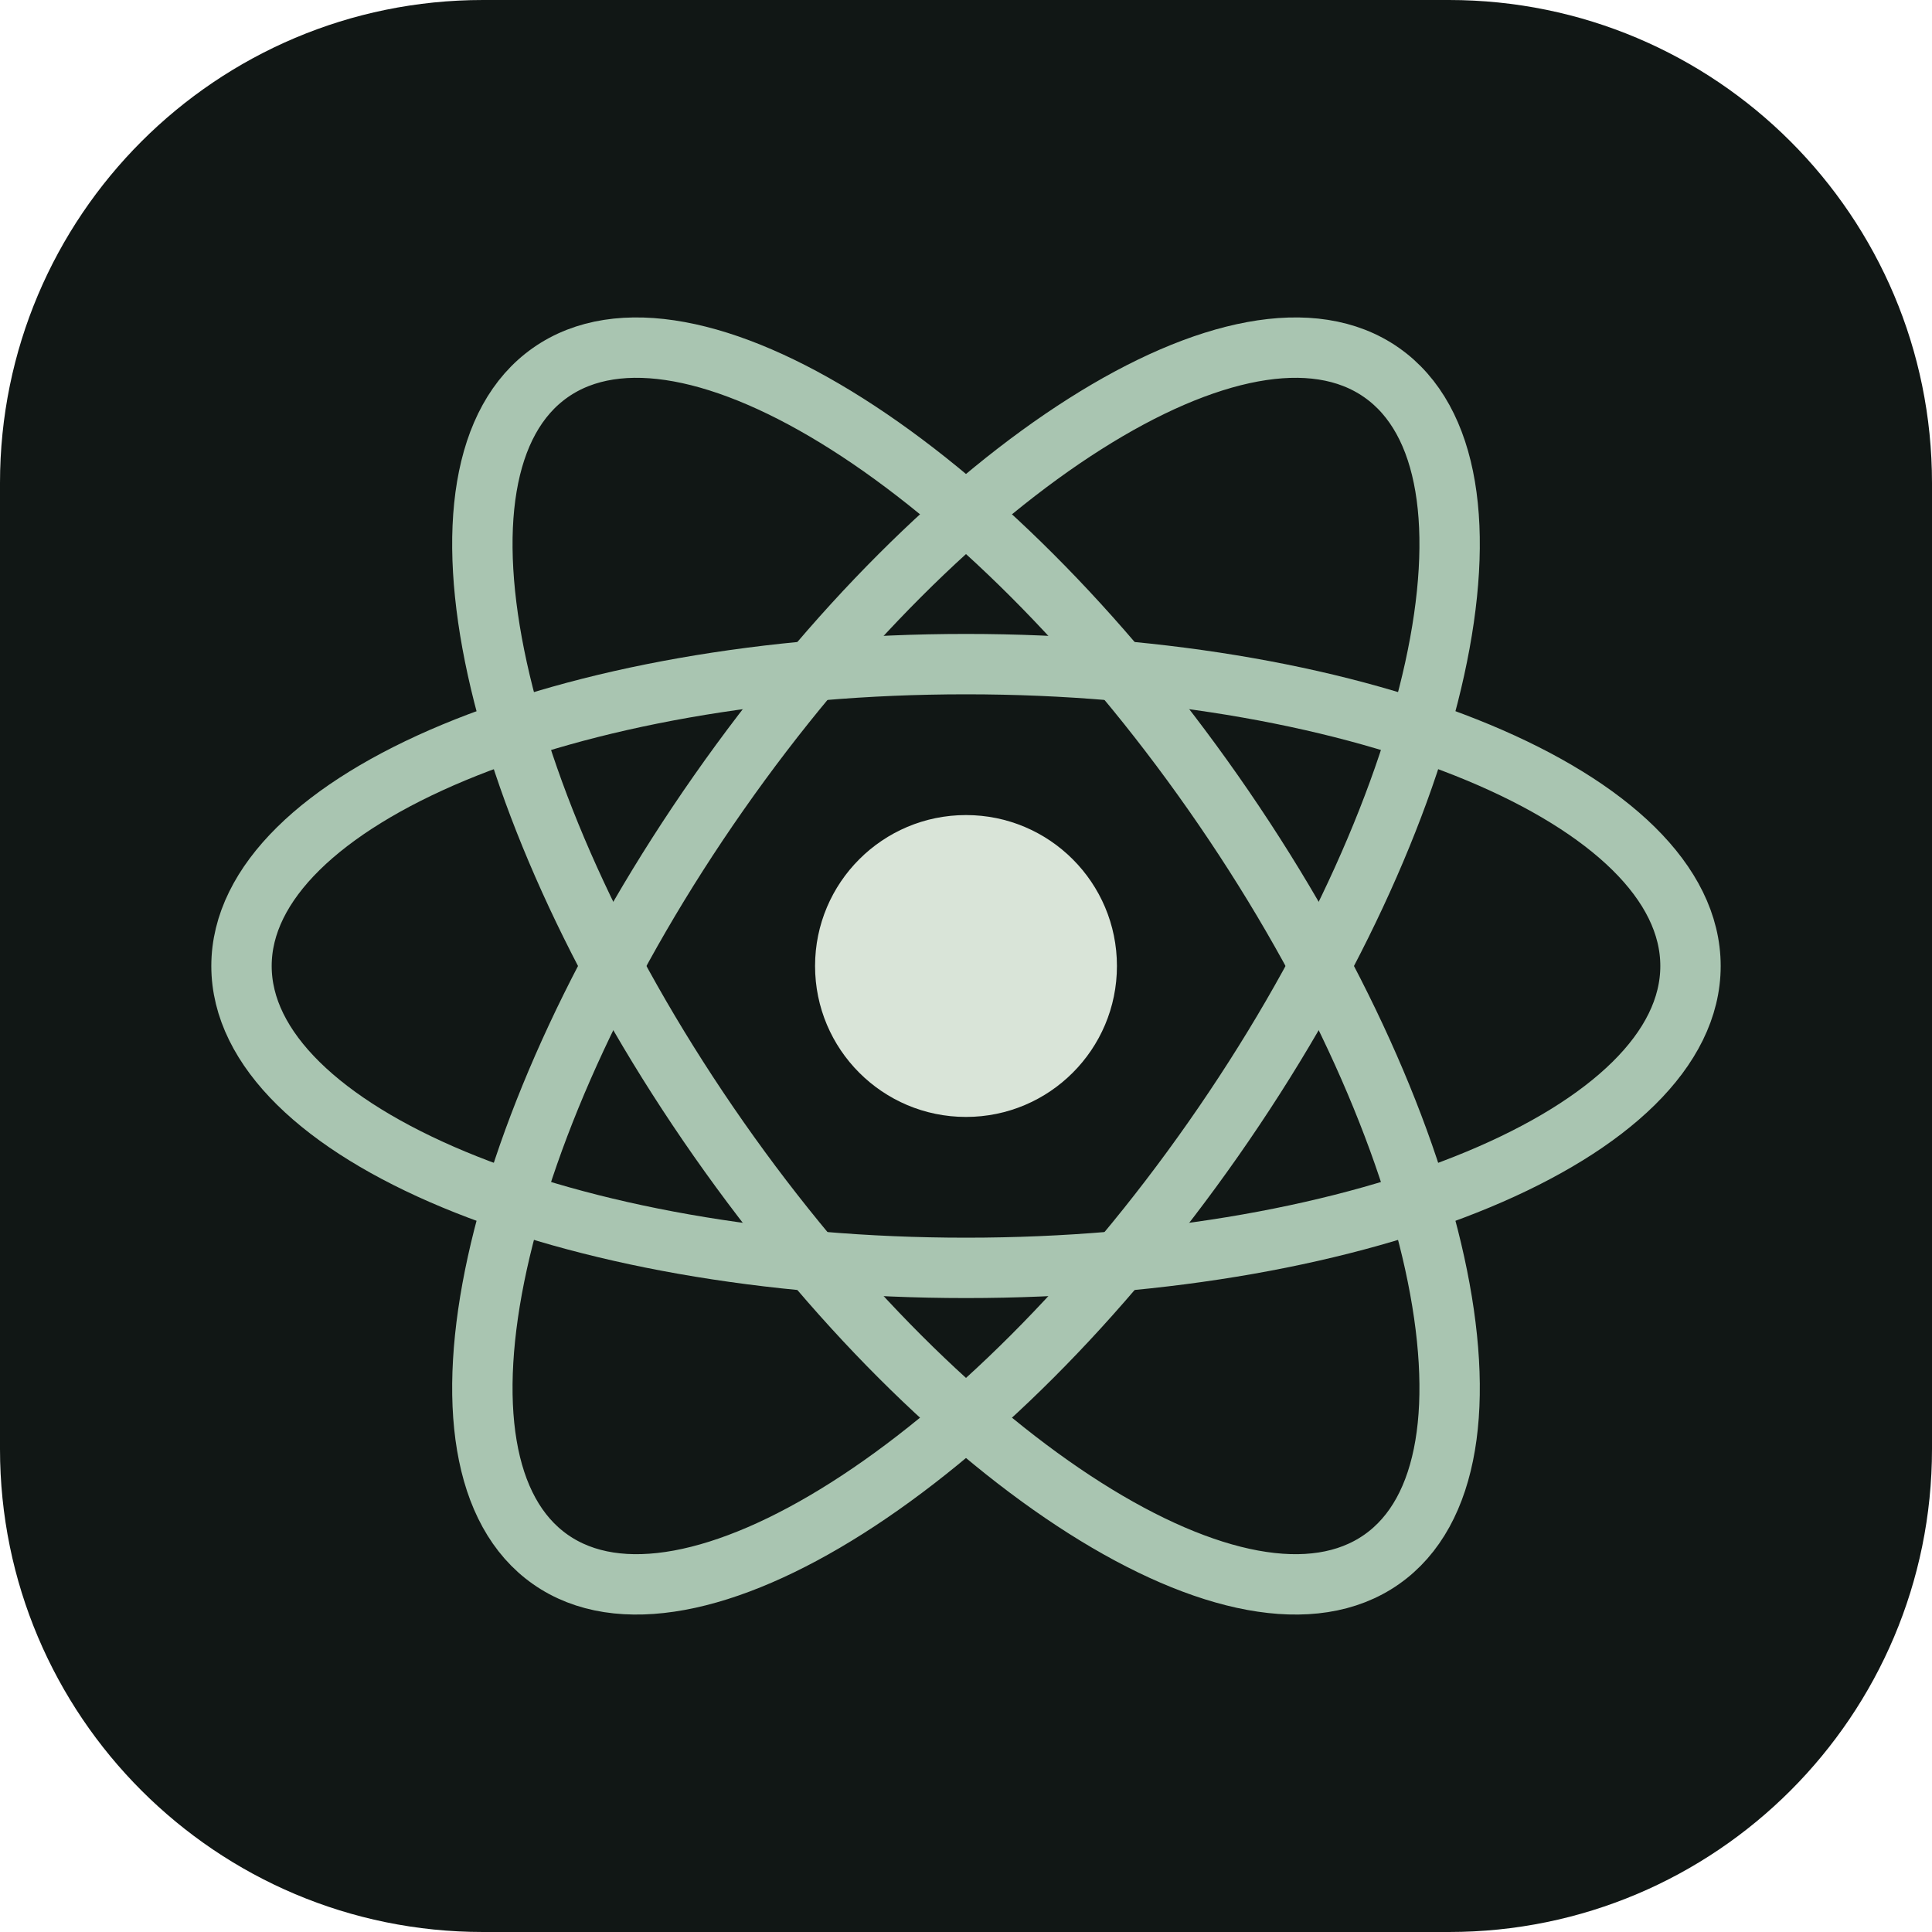
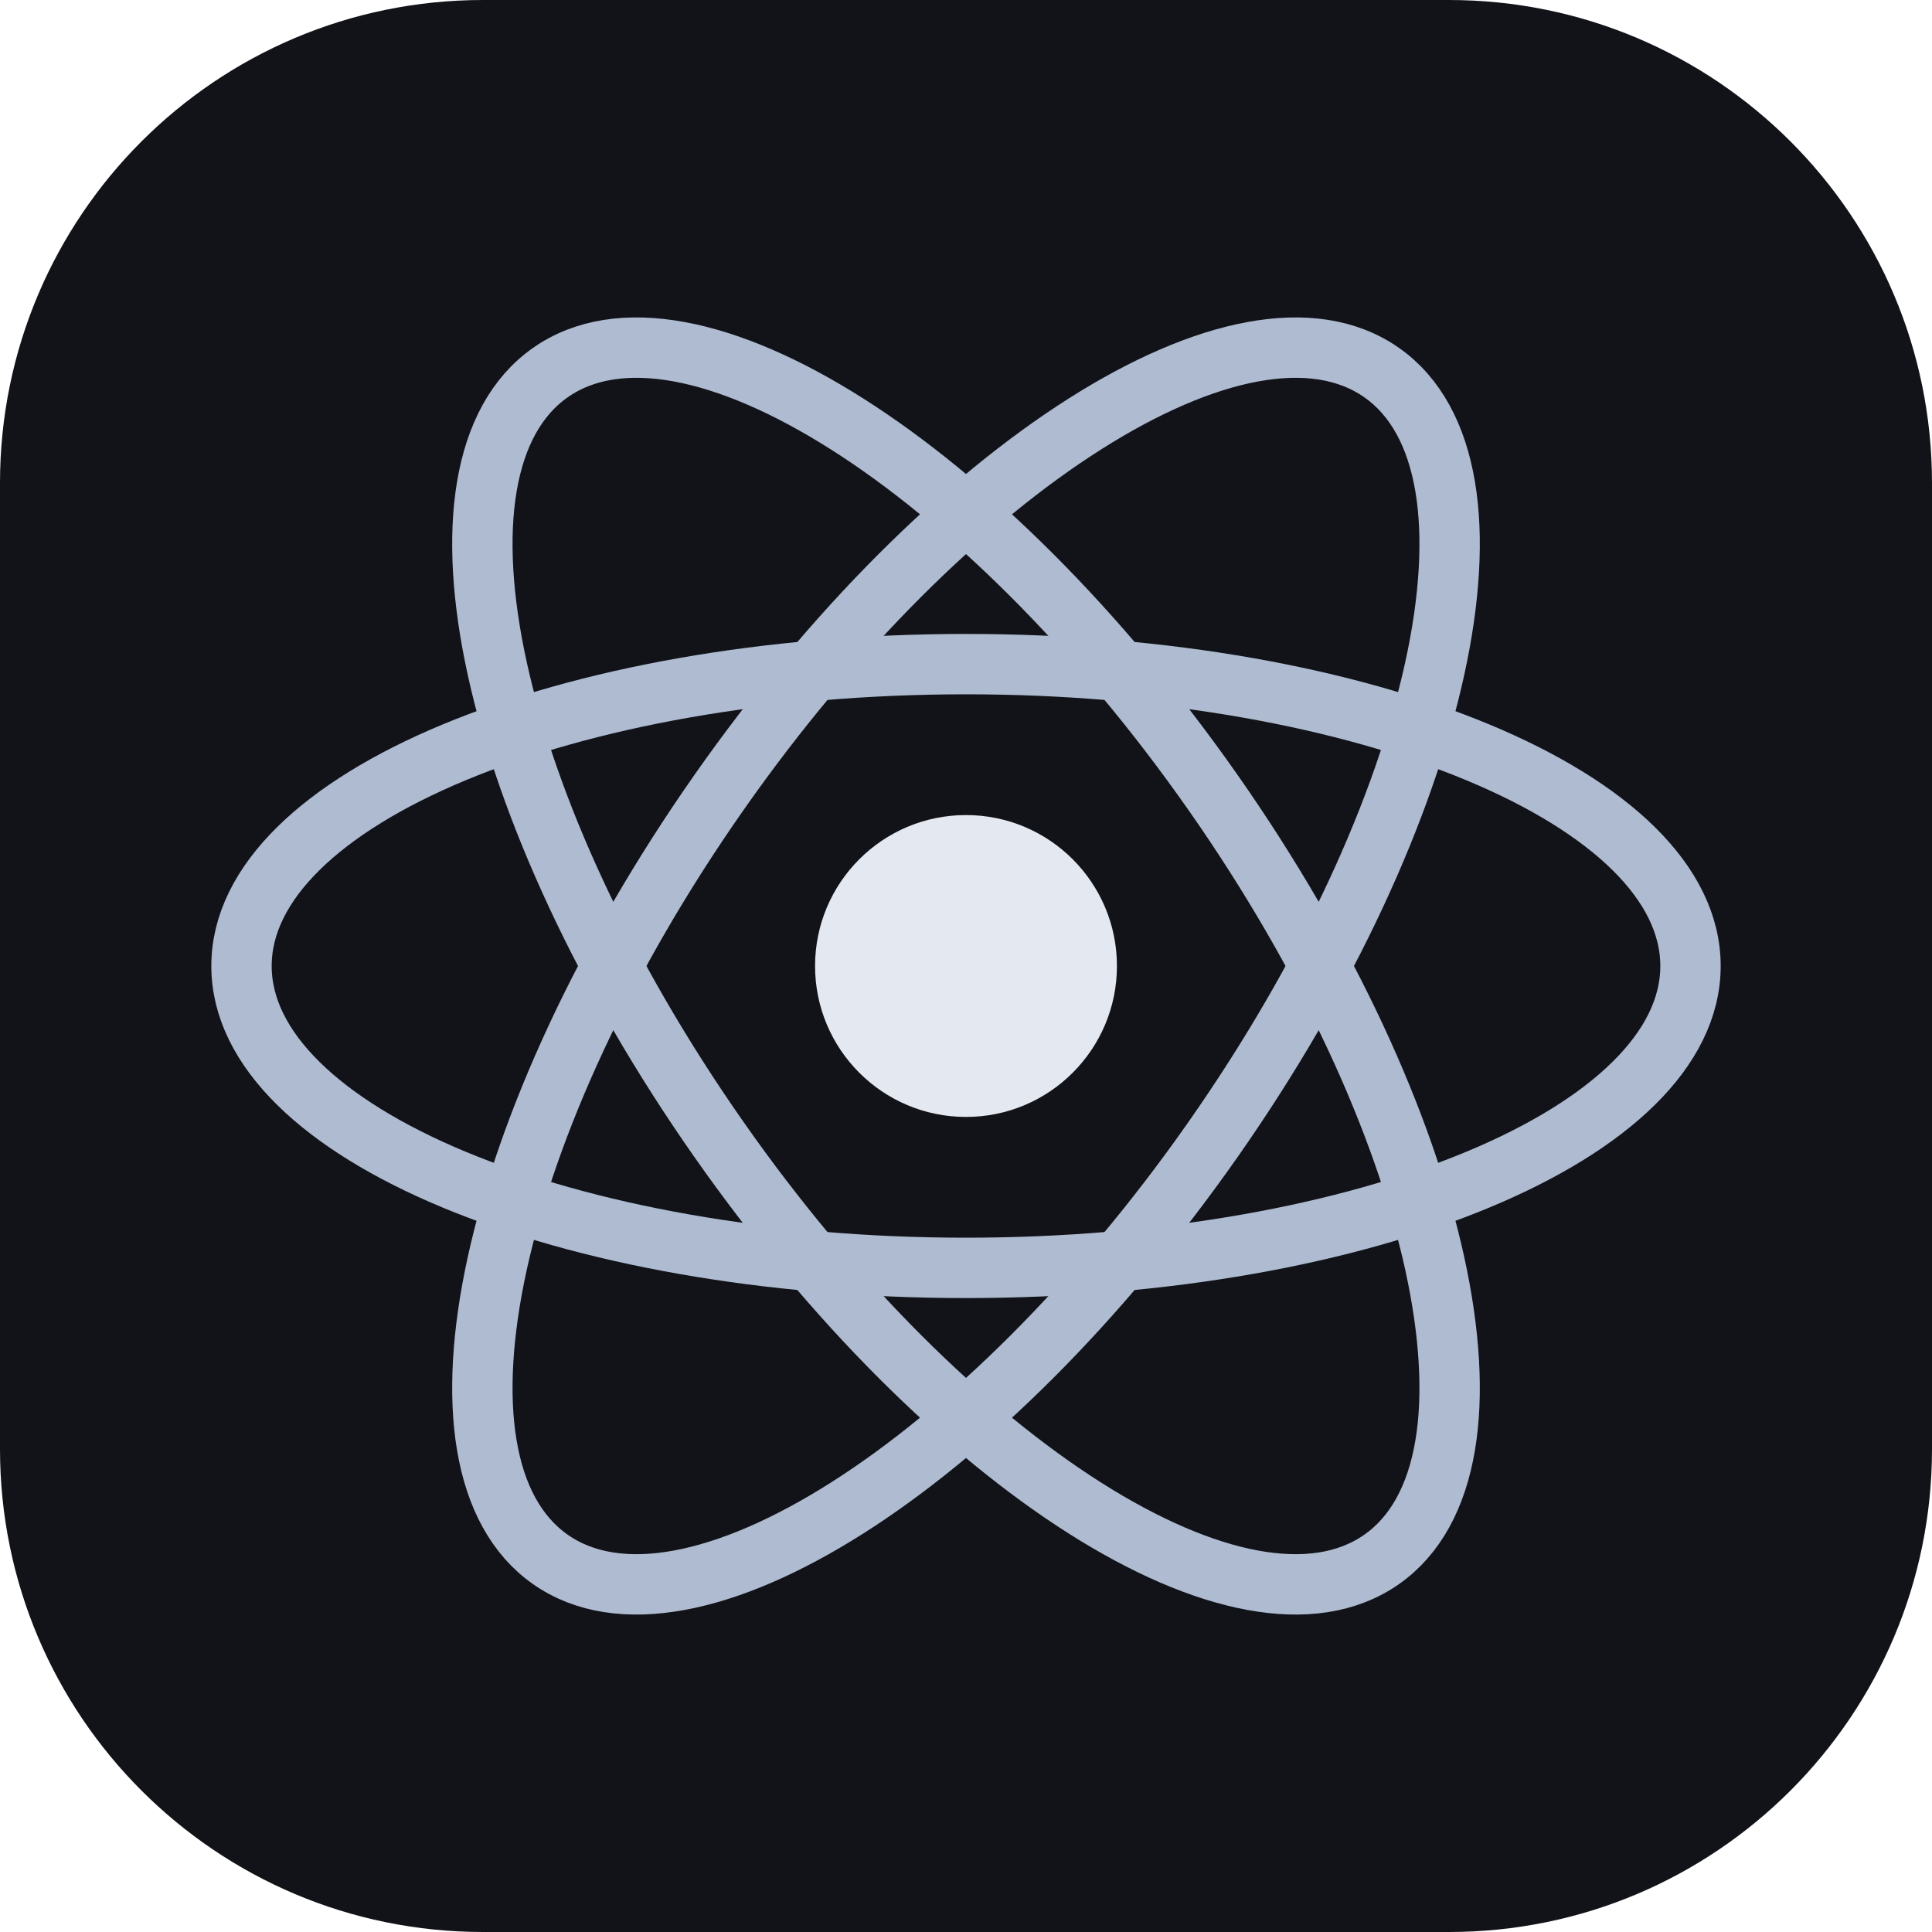
<svg xmlns="http://www.w3.org/2000/svg" viewBox="0 0 64 64">
-   <rect width="64" height="64" rx="16" fill="#111715" />
-   <g fill="none" stroke="#a9c5b1" stroke-width="2">
+   <rect width="64" height="64" rx="16" fill="#111318" />
+   <g fill="none" stroke="#aebbd1" stroke-width="2">
    <ellipse cx="32" cy="32" rx="24" ry="10" transform="rotate(55 32 32)" />
    <ellipse cx="32" cy="32" rx="24" ry="10" transform="rotate(-55 32 32)" />
    <ellipse cx="32" cy="32" rx="24" ry="10" />
  </g>
-   <circle cx="32" cy="32" r="5" fill="#d9e4d8" />
+   <circle cx="32" cy="32" r="5" fill="#e4e8f0" />
</svg>
